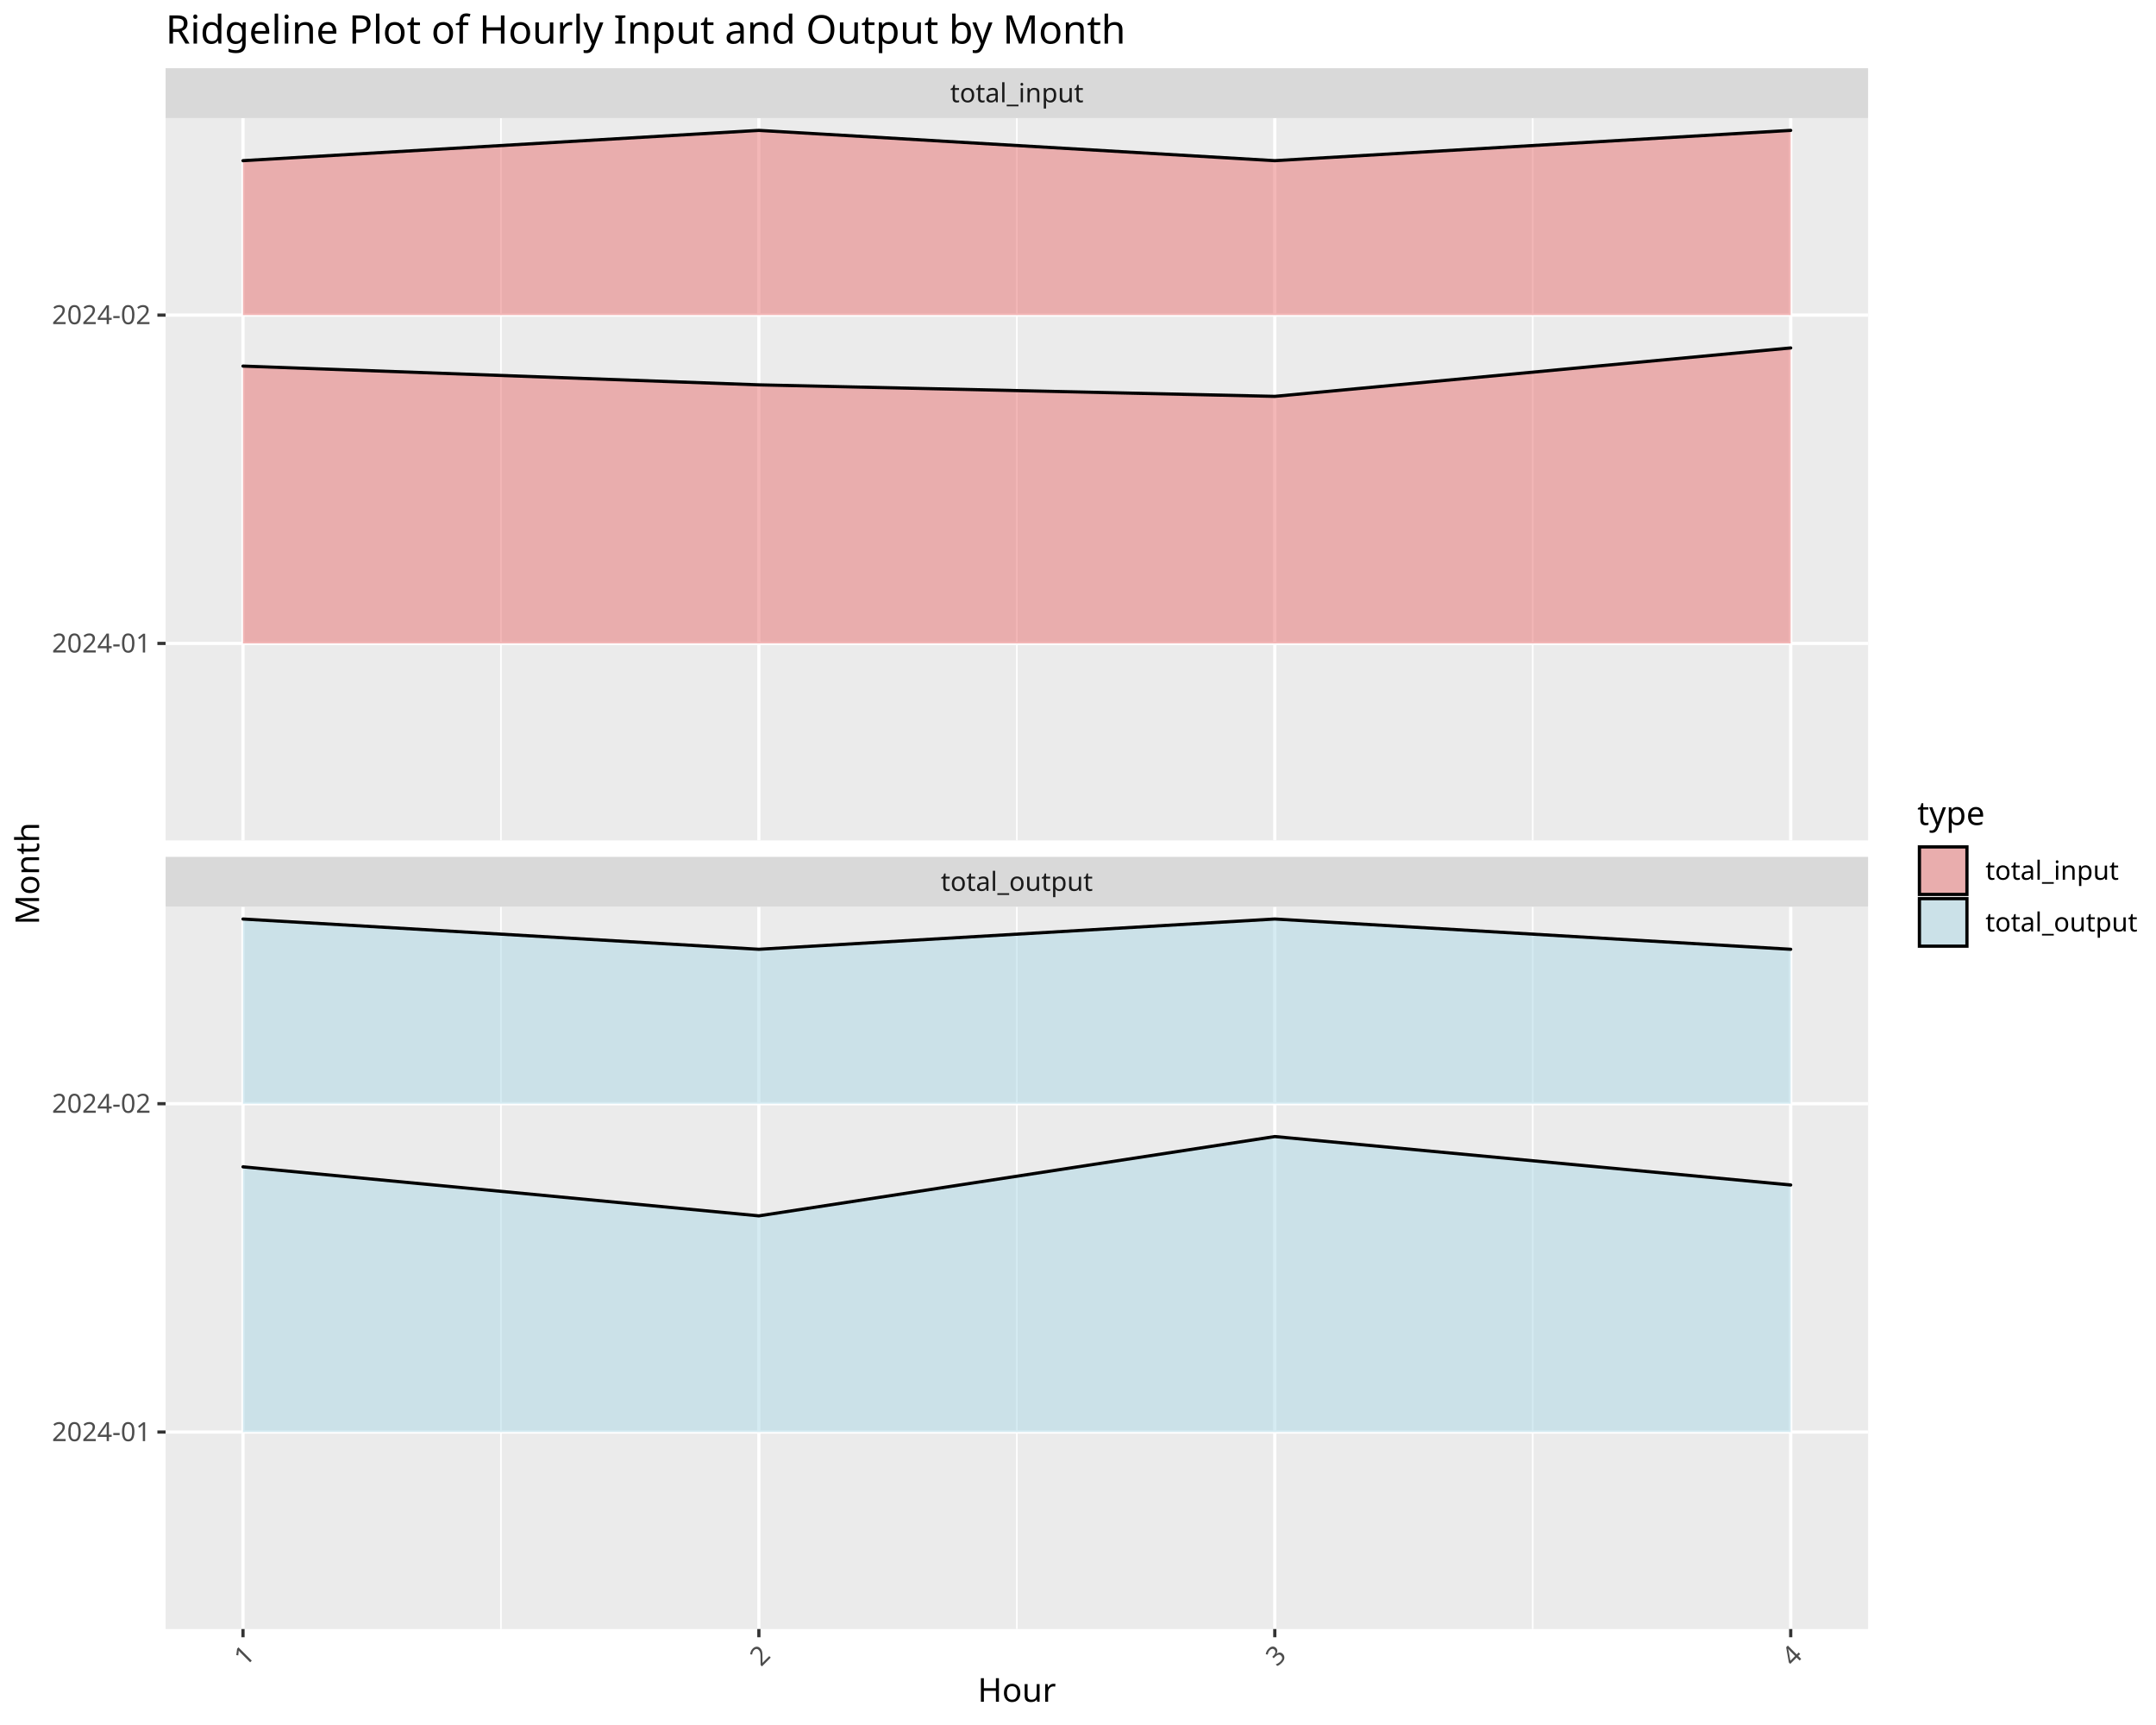
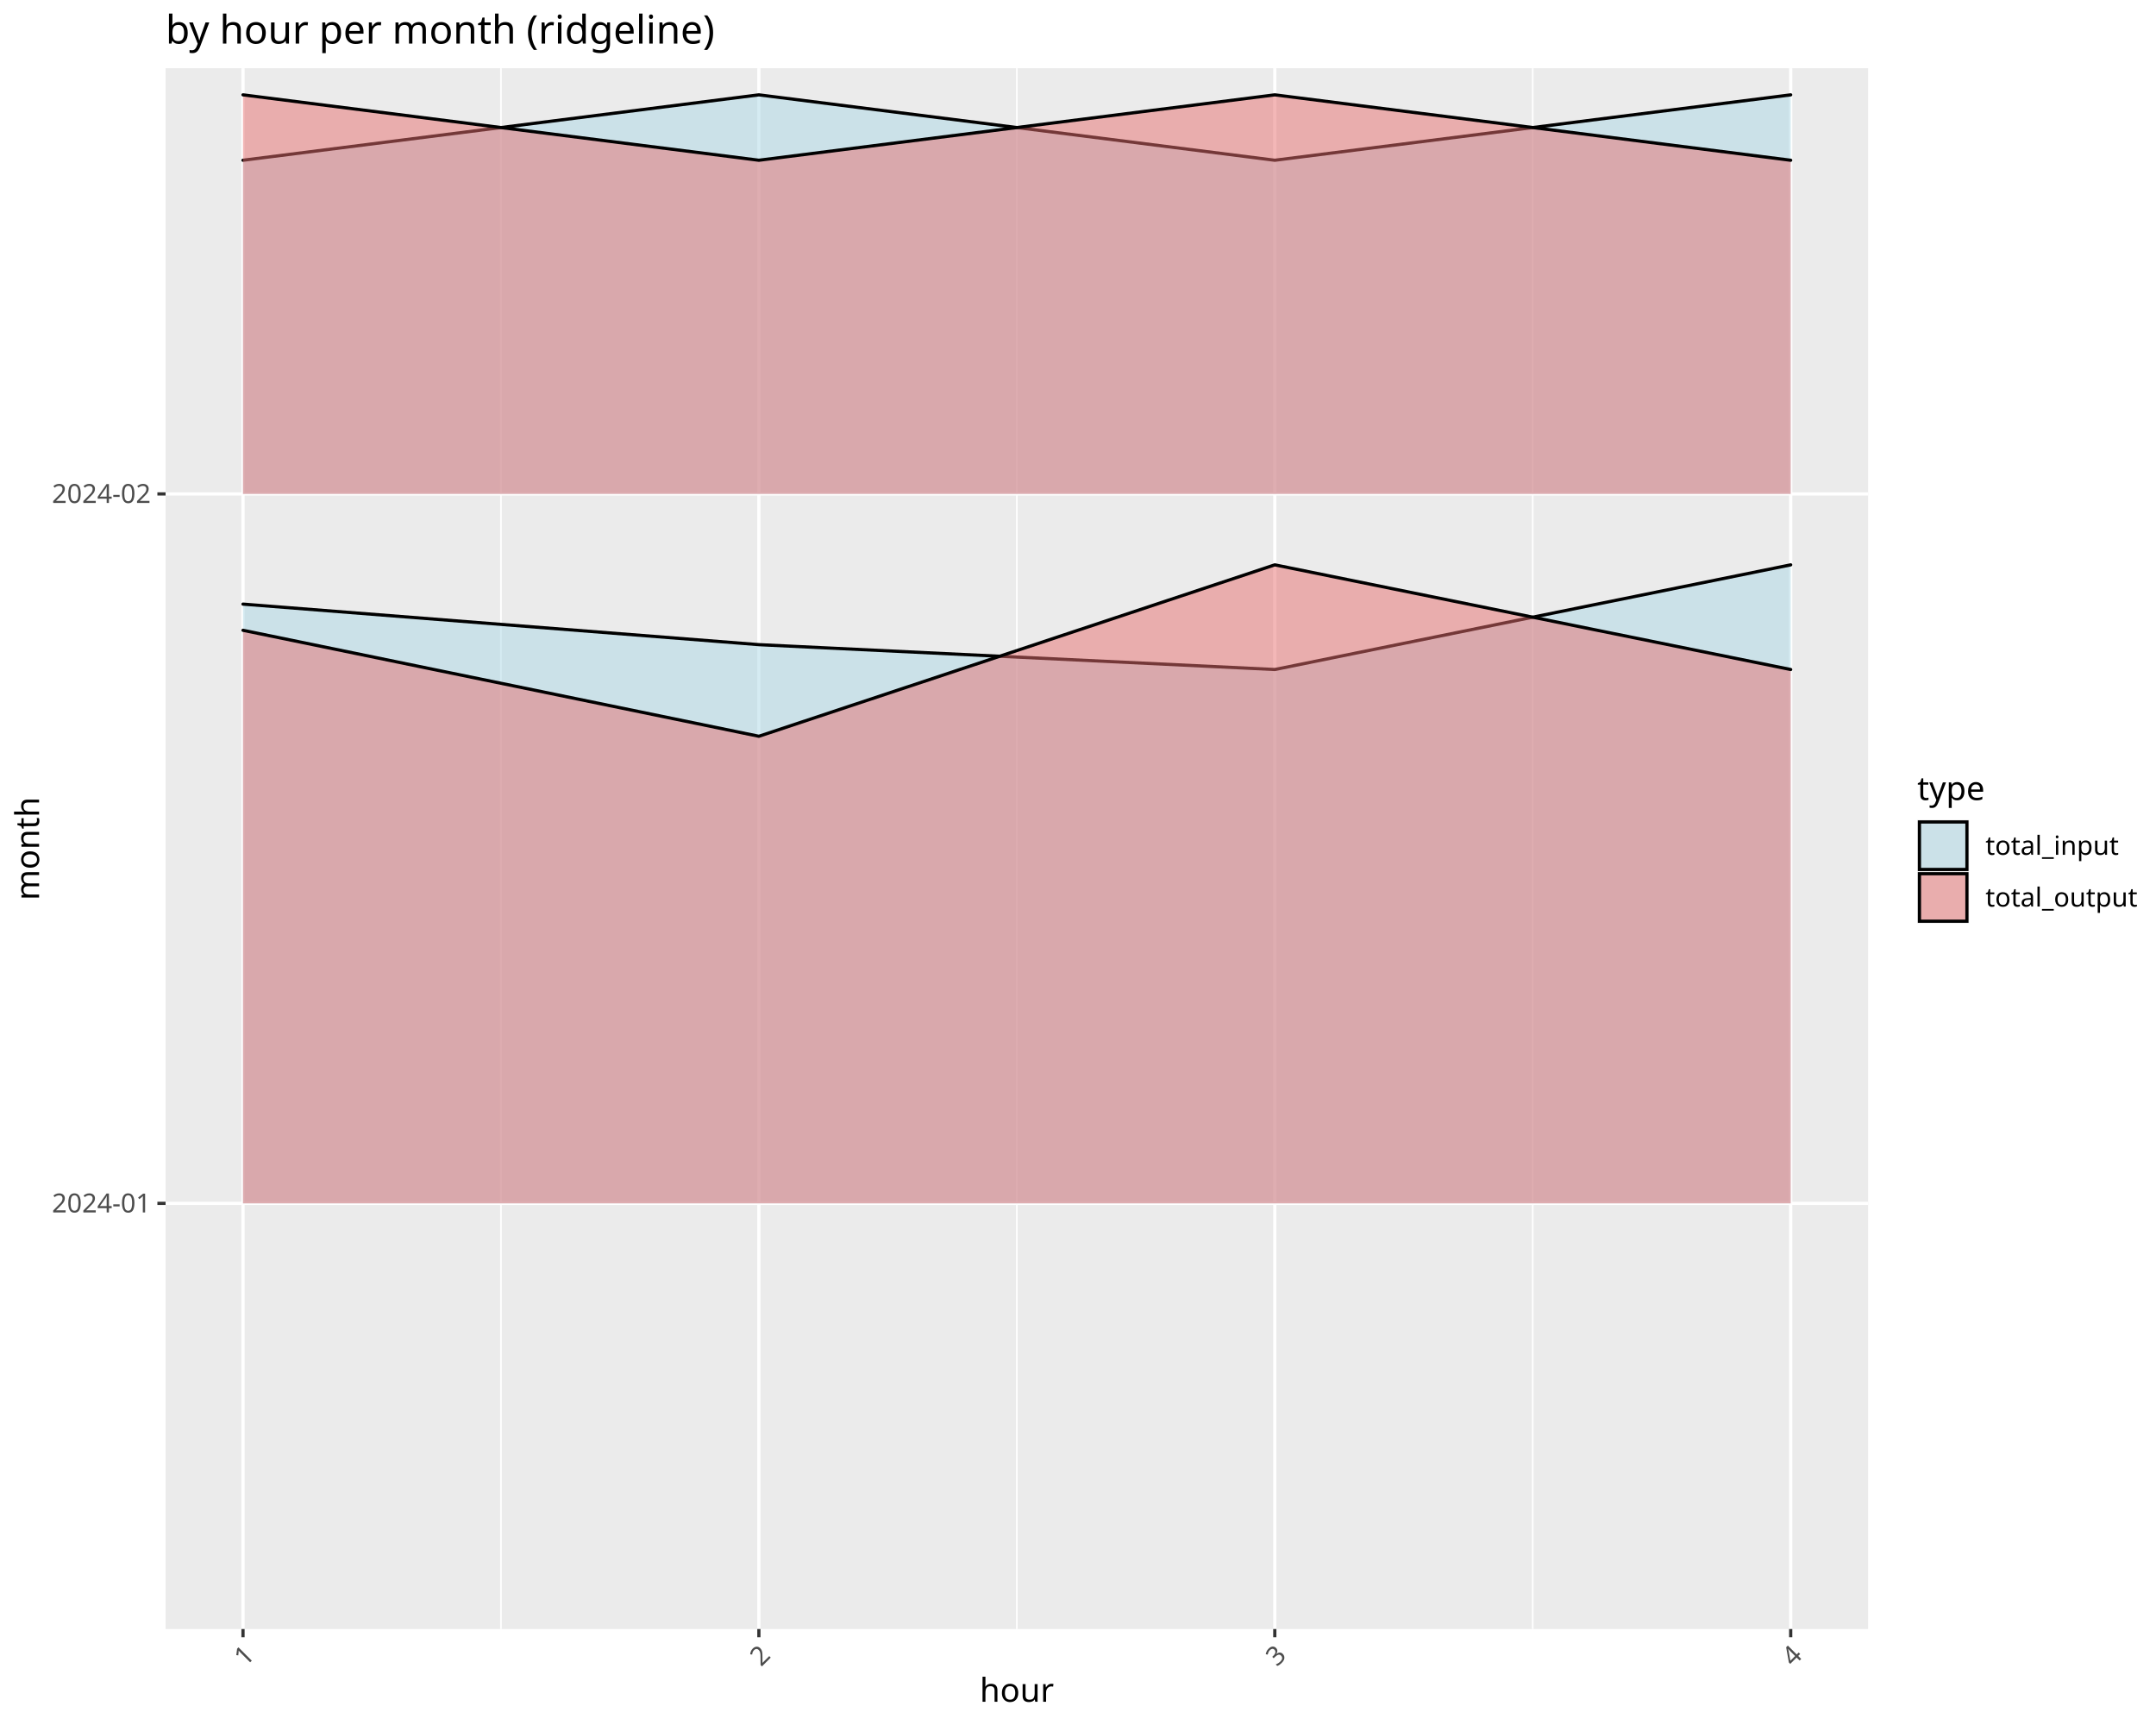
<svg xmlns="http://www.w3.org/2000/svg" class="svglite" data-engine-version="2.0" width="720.00pt" height="576.00pt" viewBox="0 0 720.00 576.00">
  <defs>
    <style type="text/css">
    .svglite line, .svglite polyline, .svglite polygon, .svglite path, .svglite rect, .svglite circle {
      fill: none;
      stroke: #000000;
      stroke-linecap: round;
      stroke-linejoin: round;
      stroke-miterlimit: 10.00;
    }
  </style>
  </defs>
  <rect width="100%" height="100%" style="stroke: none; fill: #FFFFFF;" />
  <defs>
    <clipPath id="cpMC4wMHw3MjAuMDB8MC4wMHw1NzYuMDA=">
      <rect x="0.00" y="0.00" width="720.00" height="576.00" />
    </clipPath>
  </defs>
  <g clip-path="url(#cpMC4wMHw3MjAuMDB8MC4wMHw1NzYuMDA=)">
    <rect x="0.00" y="0.00" width="720.00" height="576.00" style="stroke-width: 1.07; stroke: #FFFFFF; fill: #FFFFFF;" />
  </g>
  <defs>
-     <clipPath id="cpNTUuMzB8NjIzLjg1fDM5LjQzfDI4MC42Mw==">
-       <rect x="55.30" y="39.43" width="568.55" height="241.20" />
+     <clipPath id="cpNTUuMzB8NjIzLjg1fDIyLjc4fDU0My45Ng==">
+       <rect x="55.30" y="22.78" width="568.55" height="521.18" />
    </clipPath>
  </defs>
-   <g clip-path="url(#cpNTUuMzB8NjIzLjg1fDM5LjQzfDI4MC42Mw==)">
-     <rect x="55.30" y="39.43" width="568.55" height="241.20" style="stroke-width: 1.07; stroke: none; fill: #EBEBEB;" />
-     <polyline points="167.29,280.63 167.29,39.43 " style="stroke-width: 0.53; stroke: #FFFFFF; stroke-linecap: butt;" />
-     <polyline points="339.58,280.63 339.58,39.43 " style="stroke-width: 0.53; stroke: #FFFFFF; stroke-linecap: butt;" />
-     <polyline points="511.86,280.63 511.86,39.43 " style="stroke-width: 0.53; stroke: #FFFFFF; stroke-linecap: butt;" />
-     <polyline points="55.30,214.85 623.85,214.85 " style="stroke-width: 1.07; stroke: #FFFFFF; stroke-linecap: butt;" />
-     <polyline points="55.30,105.22 623.85,105.22 " style="stroke-width: 1.07; stroke: #FFFFFF; stroke-linecap: butt;" />
-     <polyline points="81.15,280.63 81.15,39.43 " style="stroke-width: 1.07; stroke: #FFFFFF; stroke-linecap: butt;" />
-     <polyline points="253.43,280.63 253.43,39.43 " style="stroke-width: 1.07; stroke: #FFFFFF; stroke-linecap: butt;" />
-     <polyline points="425.72,280.63 425.72,39.43 " style="stroke-width: 1.07; stroke: #FFFFFF; stroke-linecap: butt;" />
-     <polyline points="598.01,280.63 598.01,39.43 " style="stroke-width: 1.07; stroke: #FFFFFF; stroke-linecap: butt;" />
-     <polygon points="81.15,53.65 253.43,43.54 425.72,53.65 598.01,43.54 598.01,105.22 425.72,105.22 253.43,105.22 81.15,105.22 " style="stroke-width: 0.75; stroke: none; fill: #E97171; fill-opacity: 0.50;" />
-     <polyline points="81.15,53.65 253.43,43.54 425.72,53.65 598.01,43.54 " style="stroke-width: 1.07;" />
-     <polygon points="81.15,122.24 253.43,128.51 425.72,132.35 598.01,116.18 598.01,214.85 425.72,214.85 253.43,214.85 81.15,214.85 " style="stroke-width: 0.75; stroke: none; fill: #E97171; fill-opacity: 0.50;" />
-     <polyline points="81.15,122.24 253.43,128.51 425.72,132.35 598.01,116.18 " style="stroke-width: 1.07;" />
+   <g clip-path="url(#cpNTUuMzB8NjIzLjg1fDIyLjc4fDU0My45Ng==)">
+     <rect x="55.30" y="22.78" width="568.55" height="521.18" style="stroke-width: 1.07; stroke: none; fill: #EBEBEB;" />
+     <polyline points="167.29,543.96 167.29,22.78 " style="stroke-width: 0.53; stroke: #FFFFFF; stroke-linecap: butt;" />
+     <polyline points="339.58,543.96 339.58,22.78 " style="stroke-width: 0.53; stroke: #FFFFFF; stroke-linecap: butt;" />
+     <polyline points="511.86,543.96 511.86,22.78 " style="stroke-width: 0.53; stroke: #FFFFFF; stroke-linecap: butt;" />
+     <polyline points="55.30,401.82 623.85,401.82 " style="stroke-width: 1.07; stroke: #FFFFFF; stroke-linecap: butt;" />
+     <polyline points="55.30,164.92 623.85,164.92 " style="stroke-width: 1.07; stroke: #FFFFFF; stroke-linecap: butt;" />
+     <polyline points="81.15,543.96 81.15,22.78 " style="stroke-width: 1.07; stroke: #FFFFFF; stroke-linecap: butt;" />
+     <polyline points="253.43,543.96 253.43,22.78 " style="stroke-width: 1.07; stroke: #FFFFFF; stroke-linecap: butt;" />
+     <polyline points="425.72,543.96 425.72,22.78 " style="stroke-width: 1.07; stroke: #FFFFFF; stroke-linecap: butt;" />
+     <polyline points="598.01,543.96 598.01,22.78 " style="stroke-width: 1.07; stroke: #FFFFFF; stroke-linecap: butt;" />
+     <polygon points="81.15,53.51 253.43,31.67 425.72,53.51 598.01,31.67 598.01,164.92 425.72,164.92 253.43,164.92 81.15,164.92 " style="stroke-width: 0.75; stroke: none; fill: #ADD8E6; fill-opacity: 0.50;" />
+     <polyline points="81.15,53.51 253.43,31.67 425.72,53.51 598.01,31.67 " style="stroke-width: 1.07;" />
+     <polygon points="81.15,31.67 253.43,53.51 425.72,31.67 598.01,53.51 598.01,164.92 425.72,164.92 253.43,164.92 81.15,164.92 " style="stroke-width: 0.75; stroke: none; fill: #E97171; fill-opacity: 0.50;" />
+     <polyline points="81.15,31.67 253.43,53.51 425.72,31.67 598.01,53.51 " style="stroke-width: 1.07;" />
+     <polygon points="81.15,201.72 253.43,215.26 425.72,223.56 598.01,188.61 598.01,401.82 425.72,401.82 253.43,401.82 81.15,401.82 " style="stroke-width: 0.75; stroke: none; fill: #ADD8E6; fill-opacity: 0.50;" />
+     <polyline points="81.15,201.72 253.43,215.26 425.72,223.56 598.01,188.61 " style="stroke-width: 1.07;" />
+     <polygon points="81.15,210.46 253.43,245.85 425.72,188.61 598.01,223.56 598.01,401.82 425.72,401.82 253.43,401.82 81.15,401.82 " style="stroke-width: 0.75; stroke: none; fill: #E97171; fill-opacity: 0.50;" />
+     <polyline points="81.15,210.46 253.43,245.85 425.72,188.61 598.01,223.56 " style="stroke-width: 1.07;" />
  </g>
  <g clip-path="url(#cpMC4wMHw3MjAuMDB8MC4wMHw1NzYuMDA=)">
- </g>
-   <defs>
-     <clipPath id="cpNTUuMzB8NjIzLjg1fDMwMi43Nnw1NDMuOTY=">
-       <rect x="55.30" y="302.76" width="568.55" height="241.20" />
-     </clipPath>
-   </defs>
-   <g clip-path="url(#cpNTUuMzB8NjIzLjg1fDMwMi43Nnw1NDMuOTY=)">
-     <rect x="55.30" y="302.76" width="568.55" height="241.20" style="stroke-width: 1.07; stroke: none; fill: #EBEBEB;" />
-     <polyline points="167.29,543.96 167.29,302.76 " style="stroke-width: 0.53; stroke: #FFFFFF; stroke-linecap: butt;" />
-     <polyline points="339.58,543.96 339.58,302.76 " style="stroke-width: 0.53; stroke: #FFFFFF; stroke-linecap: butt;" />
-     <polyline points="511.86,543.96 511.86,302.76 " style="stroke-width: 0.53; stroke: #FFFFFF; stroke-linecap: butt;" />
-     <polyline points="55.30,478.18 623.85,478.18 " style="stroke-width: 1.07; stroke: #FFFFFF; stroke-linecap: butt;" />
-     <polyline points="55.30,368.54 623.85,368.54 " style="stroke-width: 1.07; stroke: #FFFFFF; stroke-linecap: butt;" />
-     <polyline points="81.15,543.96 81.15,302.76 " style="stroke-width: 1.07; stroke: #FFFFFF; stroke-linecap: butt;" />
-     <polyline points="253.43,543.96 253.43,302.76 " style="stroke-width: 1.07; stroke: #FFFFFF; stroke-linecap: butt;" />
-     <polyline points="425.72,543.96 425.72,302.76 " style="stroke-width: 1.07; stroke: #FFFFFF; stroke-linecap: butt;" />
-     <polyline points="598.01,543.96 598.01,302.76 " style="stroke-width: 1.07; stroke: #FFFFFF; stroke-linecap: butt;" />
-     <polygon points="81.15,306.87 253.43,316.98 425.72,306.87 598.01,316.98 598.01,368.54 425.72,368.54 253.43,368.54 81.15,368.54 " style="stroke-width: 0.75; stroke: none; fill: #ADD8E6; fill-opacity: 0.50;" />
-     <polyline points="81.15,306.87 253.43,316.98 425.72,306.87 598.01,316.98 " style="stroke-width: 1.07;" />
-     <polygon points="81.15,389.62 253.43,405.99 425.72,379.51 598.01,395.68 598.01,478.18 425.72,478.18 253.43,478.18 81.15,478.18 " style="stroke-width: 0.75; stroke: none; fill: #ADD8E6; fill-opacity: 0.50;" />
-     <polyline points="81.15,389.62 253.43,405.99 425.72,379.51 598.01,395.68 " style="stroke-width: 1.07;" />
-   </g>
-   <g clip-path="url(#cpMC4wMHw3MjAuMDB8MC4wMHw1NzYuMDA=)">
- </g>
-   <defs>
-     <clipPath id="cpNTUuMzB8NjIzLjg1fDI4Ni4xMXwzMDIuNzY=">
-       <rect x="55.30" y="286.11" width="568.55" height="16.65" />
-     </clipPath>
-   </defs>
-   <g clip-path="url(#cpNTUuMzB8NjIzLjg1fDI4Ni4xMXwzMDIuNzY=)">
-     <rect x="55.30" y="286.11" width="568.55" height="16.65" style="stroke-width: 1.07; stroke: none; fill: #D9D9D9;" />
-     <text x="339.58" y="297.46" text-anchor="middle" style="font-size: 8.80px; fill: #1A1A1A; font-family: sans;" textLength="45.99px" lengthAdjust="spacingAndGlyphs">total_output</text>
-   </g>
-   <g clip-path="url(#cpMC4wMHw3MjAuMDB8MC4wMHw1NzYuMDA=)">
- </g>
-   <defs>
-     <clipPath id="cpNTUuMzB8NjIzLjg1fDIyLjc4fDM5LjQz">
-       <rect x="55.30" y="22.78" width="568.55" height="16.65" />
-     </clipPath>
-   </defs>
-   <g clip-path="url(#cpNTUuMzB8NjIzLjg1fDIyLjc4fDM5LjQz)">
-     <rect x="55.30" y="22.78" width="568.55" height="16.65" style="stroke-width: 1.07; stroke: none; fill: #D9D9D9;" />
-     <text x="339.58" y="34.14" text-anchor="middle" style="font-size: 8.80px; fill: #1A1A1A; font-family: sans;" textLength="40.61px" lengthAdjust="spacingAndGlyphs">total_input</text>
-   </g>
-   <g clip-path="url(#cpMC4wMHw3MjAuMDB8MC4wMHw1NzYuMDA=)">
+     <text x="50.37" y="404.85" text-anchor="end" style="font-size: 8.80px; fill: #4D4D4D; font-family: sans;" textLength="32.30px" lengthAdjust="spacingAndGlyphs">2024-01</text>
+     <text x="50.37" y="167.95" text-anchor="end" style="font-size: 8.80px; fill: #4D4D4D; font-family: sans;" textLength="32.30px" lengthAdjust="spacingAndGlyphs">2024-02</text>
+     <polyline points="52.56,401.82 55.30,401.82 " style="stroke-width: 1.07; stroke: #333333; stroke-linecap: butt;" />
+     <polyline points="52.56,164.92 55.30,164.92 " style="stroke-width: 1.07; stroke: #333333; stroke-linecap: butt;" />
    <polyline points="81.15,546.70 81.15,543.96 " style="stroke-width: 1.07; stroke: #333333; stroke-linecap: butt;" />
    <polyline points="253.43,546.70 253.43,543.96 " style="stroke-width: 1.07; stroke: #333333; stroke-linecap: butt;" />
    <polyline points="425.72,546.70 425.72,543.96 " style="stroke-width: 1.07; stroke: #333333; stroke-linecap: butt;" />
    <polyline points="598.01,546.70 598.01,543.96 " style="stroke-width: 1.07; stroke: #333333; stroke-linecap: butt;" />
    <text transform="translate(85.43,553.17) rotate(-45)" text-anchor="end" style="font-size: 8.80px; fill: #4D4D4D; font-family: sans;" textLength="4.89px" lengthAdjust="spacingAndGlyphs">1</text>
    <text transform="translate(257.71,553.17) rotate(-45)" text-anchor="end" style="font-size: 8.80px; fill: #4D4D4D; font-family: sans;" textLength="4.89px" lengthAdjust="spacingAndGlyphs">2</text>
    <text transform="translate(430.00,553.17) rotate(-45)" text-anchor="end" style="font-size: 8.80px; fill: #4D4D4D; font-family: sans;" textLength="4.89px" lengthAdjust="spacingAndGlyphs">3</text>
    <text transform="translate(602.29,553.17) rotate(-45)" text-anchor="end" style="font-size: 8.80px; fill: #4D4D4D; font-family: sans;" textLength="4.89px" lengthAdjust="spacingAndGlyphs">4</text>
-     <text x="50.37" y="217.88" text-anchor="end" style="font-size: 8.80px; fill: #4D4D4D; font-family: sans;" textLength="32.30px" lengthAdjust="spacingAndGlyphs">2024-01</text>
-     <text x="50.37" y="108.24" text-anchor="end" style="font-size: 8.80px; fill: #4D4D4D; font-family: sans;" textLength="32.30px" lengthAdjust="spacingAndGlyphs">2024-02</text>
-     <polyline points="52.56,214.85 55.30,214.85 " style="stroke-width: 1.07; stroke: #333333; stroke-linecap: butt;" />
-     <polyline points="52.56,105.22 55.30,105.22 " style="stroke-width: 1.07; stroke: #333333; stroke-linecap: butt;" />
-     <text x="50.37" y="481.21" text-anchor="end" style="font-size: 8.80px; fill: #4D4D4D; font-family: sans;" textLength="32.30px" lengthAdjust="spacingAndGlyphs">2024-01</text>
-     <text x="50.37" y="371.57" text-anchor="end" style="font-size: 8.80px; fill: #4D4D4D; font-family: sans;" textLength="32.30px" lengthAdjust="spacingAndGlyphs">2024-02</text>
-     <polyline points="52.56,478.18 55.30,478.18 " style="stroke-width: 1.07; stroke: #333333; stroke-linecap: butt;" />
-     <polyline points="52.56,368.54 55.30,368.54 " style="stroke-width: 1.07; stroke: #333333; stroke-linecap: butt;" />
-     <text x="339.58" y="568.24" text-anchor="middle" style="font-size: 11.00px; font-family: sans;" textLength="23.85px" lengthAdjust="spacingAndGlyphs">Hour</text>
-     <text transform="translate(13.05,291.70) rotate(-90)" text-anchor="middle" style="font-size: 11.00px; font-family: sans;" textLength="30.58px" lengthAdjust="spacingAndGlyphs">Month</text>
-     <rect x="634.81" y="261.27" width="79.71" height="60.85" style="stroke-width: 1.07; stroke: none; fill: #FFFFFF;" />
-     <text x="640.29" y="275.46" style="font-size: 11.00px; font-family: sans;" textLength="20.80px" lengthAdjust="spacingAndGlyphs">type</text>
-     <rect x="640.29" y="282.08" width="17.28" height="17.28" style="stroke-width: 1.07; stroke: none; fill: #EBEBEB;" />
-     <rect x="641.00" y="282.79" width="15.86" height="15.86" style="stroke-width: 1.07; stroke-linejoin: miter; fill: #E97171; fill-opacity: 0.50;" />
-     <rect x="640.29" y="299.36" width="17.28" height="17.28" style="stroke-width: 1.07; stroke: none; fill: #EBEBEB;" />
-     <rect x="641.00" y="300.07" width="15.86" height="15.86" style="stroke-width: 1.07; stroke-linejoin: miter; fill: #ADD8E6; fill-opacity: 0.50;" />
-     <text x="663.05" y="293.75" style="font-size: 8.80px; font-family: sans;" textLength="40.61px" lengthAdjust="spacingAndGlyphs">total_input</text>
-     <text x="663.05" y="311.03" style="font-size: 8.80px; font-family: sans;" textLength="45.99px" lengthAdjust="spacingAndGlyphs">total_output</text>
-     <text x="55.30" y="14.56" style="font-size: 13.20px; font-family: sans;" textLength="297.93px" lengthAdjust="spacingAndGlyphs">Ridgeline Plot of Hourly Input and Output by Month</text>
+     <text x="339.58" y="568.24" text-anchor="middle" style="font-size: 11.00px; font-family: sans;" textLength="22.02px" lengthAdjust="spacingAndGlyphs">hour</text>
+     <text transform="translate(13.05,283.37) rotate(-90)" text-anchor="middle" style="font-size: 11.00px; font-family: sans;" textLength="30.58px" lengthAdjust="spacingAndGlyphs">month</text>
+     <rect x="634.81" y="252.95" width="79.71" height="60.85" style="stroke-width: 1.07; stroke: none; fill: #FFFFFF;" />
+     <text x="640.29" y="267.14" style="font-size: 11.00px; font-family: sans;" textLength="20.80px" lengthAdjust="spacingAndGlyphs">type</text>
+     <rect x="640.29" y="273.76" width="17.28" height="17.28" style="stroke-width: 1.07; stroke: none; fill: #EBEBEB;" />
+     <rect x="641.00" y="274.47" width="15.86" height="15.86" style="stroke-width: 1.07; stroke-linejoin: miter; fill: #ADD8E6; fill-opacity: 0.50;" />
+     <rect x="640.29" y="291.04" width="17.28" height="17.28" style="stroke-width: 1.07; stroke: none; fill: #EBEBEB;" />
+     <rect x="641.00" y="291.75" width="15.86" height="15.86" style="stroke-width: 1.07; stroke-linejoin: miter; fill: #E97171; fill-opacity: 0.50;" />
+     <text x="663.05" y="285.43" style="font-size: 8.80px; font-family: sans;" textLength="40.61px" lengthAdjust="spacingAndGlyphs">total_input</text>
+     <text x="663.05" y="302.71" style="font-size: 8.80px; font-family: sans;" textLength="45.99px" lengthAdjust="spacingAndGlyphs">total_output</text>
+     <text x="55.30" y="14.56" style="font-size: 13.20px; font-family: sans;" textLength="169.50px" lengthAdjust="spacingAndGlyphs">by hour per month (ridgeline)</text>
  </g>
</svg>
